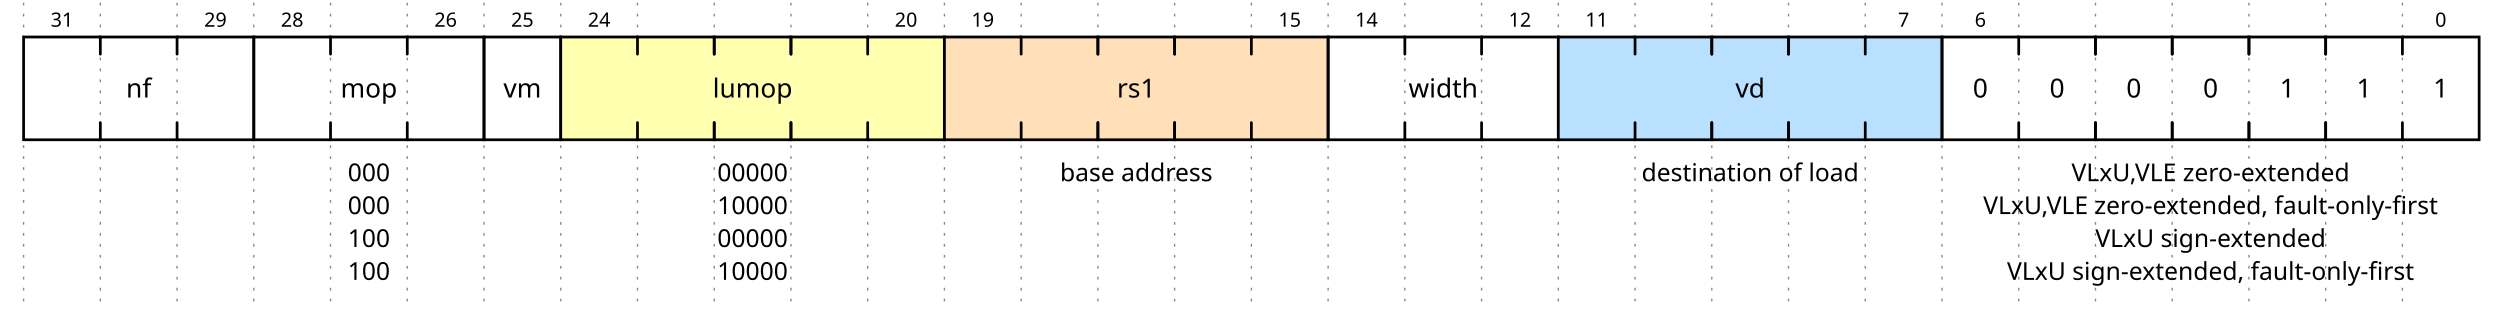
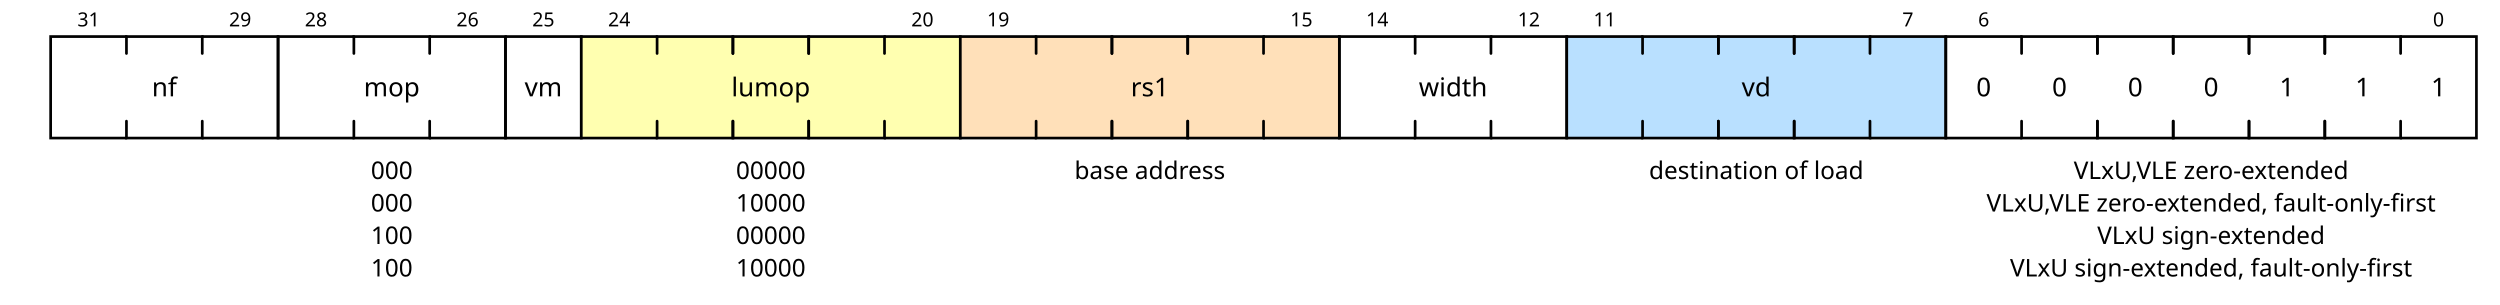
- <svg xmlns="http://www.w3.org/2000/svg" width="896" height="110.5" viewBox="-1 -1 897 112.5">
+ <svg xmlns="http://www.w3.org/2000/svg" width="907" height="110.5" viewBox="-1 -1 908 112.5">
  <style>
.title {fill: rgba(0, 65, 196, 255);font-weight: 500;font-size: 0.500em;font-family: Fira Mono;text-align: right;text-anchor: end;dominant-baseline: middle;alignment-baseline: central;}
.text {fill: rgba(0, 0, 0, 255);font-size: 0.900em;font-style: normal;font-variant: normal;font-weight: 500;font-stretch: normal;text-align: center;font-family: Fira Mono;}
.attr {fill: rgba(0, 0, 0, 255);font-size: 9.000px;font-style: normal;font-variant: normal;font-weight: 200;font-stretch: normal;text-align: center;font-family: Fira Mono;text-anchor: middle;dominant-baseline: middle;alignment-baseline: central;}
.path {fill: none;stroke: rgba(0, 0, 0, 255);stroke-width: 1;stroke-linecap: round;stroke-linejoin: miter;stroke-miterlimit: 4;stroke-dasharray: none;}
.stripe {fill: none;stroke: rgba(0, 0, 0, 255);stroke-width: 0.5;stroke-linecap: round;stroke-linejoin: miter;stroke-miterlimit: 4;stroke-dasharray: none;}
.data {fill: rgba(0, 0, 0, 255);font-size: 0.400em;font-style: normal;font-variant: normal;font-weight: 500;font-stretch: normal;text-align: center;font-family: Fira Mono;text-anchor: middle;dominant-baseline: middle;alignment-baseline: central;}
.arrow {fill: rgba(0, 0, 0, 255);stroke: none;}
.hide {fill: rgba(255, 255, 255, 255);stroke: rgba(255, 255, 255, 255);stroke-width: 2;}
.hatch {fill: url(#diagonalHatch);}
.s2-polygon {fill: rgba(0, 0, 0, 0);stroke: none;}
.s3-polygon {fill: rgba(255, 255, 176, 255);stroke: none;}
.s4-polygon {fill: rgba(255, 224, 185, 255);stroke: none;}
.s5-polygon {fill: rgba(185, 224, 255, 255);stroke: none;}
.tick {stroke: rgba(136, 136, 136, 128);stroke-width: 0.5;stroke-dasharray: 1, 3;}
.big_gap {stroke: rgba(136, 136, 136, 255);stroke-width: 0.5;stroke-dasharray: none;}
.edge {fill: none;stroke: rgba(0, 0, 255, 255);stroke-width: 1;}
.edge-arrow {fill: rgba(0, 0, 255, 255);stroke: none;overflow: visible;}
.edge-text {font-family: Fira Mono;font-size: 0.625em;fill: rgba(0, 0, 0, 255);filter: #solid;transform: translate(0, 2.5px);text-anchor: middle;}
.edge-background {fill: rgba(255, 255, 255, 255);stroke: rgba(255, 255, 255, 255);stroke-width: 2;}
.border {stroke-width: 1.25;stroke: rgba(0, 0, 0, 255);}
.h1 {fill: rgba(0, 0, 0, 255);font-size: 12.046px;font-weight: bold;font-family: Fira Mono;text-align: left;dominant-baseline: middle;}
.h2 {fill: rgba(0, 0, 0, 255);font-size: 9.638px;font-weight: bold;font-family: Fira Mono;text-align: left;dominant-baseline: middle;}
.h3 {fill: rgba(0, 0, 0, 255);font-size: 7.711px;font-weight: bold;font-family: Fira Mono;text-align: left;dominant-baseline: middle;}
.h4 {fill: rgba(0, 0, 0, 255);font-size: 6.171px;font-weight: bold;font-family: Fira Mono;text-align: left;dominant-baseline: middle;}
.h5 {fill: rgba(0, 0, 0, 255);font-size: 4.934px;font-weight: bold;font-family: Fira Mono;text-align: left;dominant-baseline: middle;}
.h6 {fill: rgba(0, 0, 0, 255);font-size: 3.947px;font-weight: bold;font-family: Fira Mono;text-align: left;dominant-baseline: middle;}
.reg-data {fill: rgba(0, 0, 0, 255);font-size: 0.800em;font-style: normal;font-variant: normal;font-weight: 500;font-stretch: normal;text-align: center;font-family: Fira Mono;text-anchor: middle;dominant-baseline: middle;alignment-baseline: central;}
.reg-pos {fill: rgba(0, 0, 0, 255);font-size: 0.600em;font-style: normal;font-variant: normal;font-weight: 500;font-stretch: normal;text-align: center;font-family: Fira Mono;text-anchor: middle;dominant-baseline: middle;alignment-baseline: central;}</style>
  <defs>
    <pattern id="diagonalHatch" width="5" height="5" patternTransform="rotate(45 0 0)" patternUnits="userSpaceOnUse">
      <line x1="0" y1="0" x2="0" y2="5" style="stroke:black; stroke-width:1" />
    </pattern>
    <marker id="arrow" viewBox="0 0 10 10" refX="10" refY="5" markerWidth="7" markerHeight="7" markerUnits="userSpaceOnUse" orient="auto-start-reverse" style="fill:#00F;">
      <path d="M 0 0 L 10 5 L 0 10 z" />
    </marker>
    <filter x="0" y="0" width="1" height="1" id="solid">
      <feFlood flood-color="white" />
      <feComposite in="SourceGraphic" />
    </filter>
  </defs>
  <g id="a">
-     <g id="ticks_1" transform="translate(0, 0)">
-       <path d="M0,0 L0,110.5" class="tick" style="fill: none;" />
-       <path d="M28,0 L28,110.5" class="tick" style="fill: none;" />
-       <path d="M56,0 L56,110.5" class="tick" style="fill: none;" />
-       <path d="M84,0 L84,110.5" class="tick" style="fill: none;" />
-       <path d="M112,0 L112,110.5" class="tick" style="fill: none;" />
-       <path d="M140,0 L140,110.5" class="tick" style="fill: none;" />
-       <path d="M168,0 L168,110.5" class="tick" style="fill: none;" />
-       <path d="M196,0 L196,110.5" class="tick" style="fill: none;" />
-       <path d="M224,0 L224,110.5" class="tick" style="fill: none;" />
-       <path d="M252,0 L252,110.5" class="tick" style="fill: none;" />
-       <path d="M280,0 L280,110.5" class="tick" style="fill: none;" />
-       <path d="M308,0 L308,110.5" class="tick" style="fill: none;" />
-       <path d="M336,0 L336,110.5" class="tick" style="fill: none;" />
-       <path d="M364,0 L364,110.5" class="tick" style="fill: none;" />
-       <path d="M392,0 L392,110.5" class="tick" style="fill: none;" />
-       <path d="M420,0 L420,110.5" class="tick" style="fill: none;" />
-       <path d="M448,0 L448,110.5" class="tick" style="fill: none;" />
-       <path d="M476,0 L476,110.5" class="tick" style="fill: none;" />
-       <path d="M504,0 L504,110.5" class="tick" style="fill: none;" />
-       <path d="M532,0 L532,110.5" class="tick" style="fill: none;" />
-       <path d="M560,0 L560,110.5" class="tick" style="fill: none;" />
-       <path d="M588,0 L588,110.5" class="tick" style="fill: none;" />
-       <path d="M616,0 L616,110.5" class="tick" style="fill: none;" />
-       <path d="M644,0 L644,110.5" class="tick" style="fill: none;" />
-       <path d="M672,0 L672,110.5" class="tick" style="fill: none;" />
-       <path d="M700,0 L700,110.5" class="tick" style="fill: none;" />
-       <path d="M728,0 L728,110.5" class="tick" style="fill: none;" />
-       <path d="M756,0 L756,110.5" class="tick" style="fill: none;" />
-       <path d="M784,0 L784,110.5" class="tick" style="fill: none;" />
-       <path d="M812,0 L812,110.5" class="tick" style="fill: none;" />
-       <path d="M840,0 L840,110.5" class="tick" style="fill: none;" />
-       <path d="M868,0 L868,110.5" class="tick" style="fill: none;" />
-     </g>
-     <g id="wavelane_1_1" transform="translate(0, 0)">
+     <g id="wavelane_1_1" transform="translate(10, 0)">
      <g data-symbol="[" transform="translate(0, 0)" class="s2">
        <polygon points="84, 50 0, 50 0, 12.5 84, 12.5 " class="s2-polygon" style="" />
        <path d="M28,50 L0,50 L0,12.5 L28,12.5" class="path" style="fill: none;" />
        <text x="14" y="31.25" class="reg-data" style="stroke: none;" />
        <text x="14" y="6.25" class="reg-pos" style="stroke: none;">31</text>
      </g>
      <g data-symbol=":" transform="translate(28, 0)" class="s2">
        <path d="M28,43.75 l0,6.25 l-28,0 l0,-6.25" class="path" style="fill: none;" />
        <path d="M28,18.75 l0,-6.25 l-28,0 l0,6.25" class="path" style="fill: none;" />
        <text x="14" y="31.25" class="reg-data" style="stroke: none;">nf</text>
      </g>
      <g data-symbol="]" transform="translate(56, 0)" class="s2">
        <path d="M0,50 L28,50 L28,12.5 L0,12.5" class="path" style="fill: none;" />
        <text x="14" y="31.25" class="reg-data" style="stroke: none;" />
        <text x="14" y="6.25" class="reg-pos" style="stroke: none;">29</text>
      </g>
      <g data-symbol="[" transform="translate(84, 0)" class="s2">
        <polygon points="84, 50 0, 50 0, 12.5 84, 12.5 " class="s2-polygon" style="" />
        <path d="M28,50 L0,50 L0,12.5 L28,12.5" class="path" style="fill: none;" />
        <text x="42" y="62" class="attr" style="stroke: none;">000</text>
        <text x="42" y="74" class="attr" style="stroke: none;">000</text>
        <text x="42" y="86" class="attr" style="stroke: none;">100</text>
        <text x="42" y="98" class="attr" style="stroke: none;">100</text>
        <text x="14" y="31.25" class="reg-data" style="stroke: none;" />
        <text x="14" y="6.25" class="reg-pos" style="stroke: none;">28</text>
      </g>
      <g data-symbol=":" transform="translate(112, 0)" class="s2">
        <path d="M28,43.75 l0,6.25 l-28,0 l0,-6.25" class="path" style="fill: none;" />
        <path d="M28,18.75 l0,-6.25 l-28,0 l0,6.25" class="path" style="fill: none;" />
        <text x="14" y="31.25" class="reg-data" style="stroke: none;">mop</text>
      </g>
      <g data-symbol="]" transform="translate(140, 0)" class="s2">
        <path d="M0,50 L28,50 L28,12.5 L0,12.5" class="path" style="fill: none;" />
        <text x="14" y="31.25" class="reg-data" style="stroke: none;" />
        <text x="14" y="6.25" class="reg-pos" style="stroke: none;">26</text>
      </g>
      <g data-symbol="b" transform="translate(168, 0)" class="s2">
        <polygon points="28, 50 0, 50 0, 12.5 28, 12.5 " class="s2-polygon" style="" />
        <path d="M0,12.5 L0,50 L28,50 L28,12.5 L0,12.5" class="path" style="fill: none;" />
        <text x="14" y="31.25" class="reg-data" style="stroke: none;">vm</text>
        <text x="14" y="6.25" class="reg-pos" style="stroke: none;">25</text>
      </g>
      <g data-symbol="[" transform="translate(196, 0)" class="s3">
        <polygon points="140, 50 0, 50 0, 12.5 140, 12.5 " class="s3-polygon" style="" />
        <path d="M28,50 L0,50 L0,12.5 L28,12.5" class="path" style="fill: none;" />
        <text x="70" y="62" class="attr" style="stroke: none;">00000</text>
        <text x="70" y="74" class="attr" style="stroke: none;">10000</text>
        <text x="70" y="86" class="attr" style="stroke: none;">00000</text>
        <text x="70" y="98" class="attr" style="stroke: none;">10000</text>
        <text x="14" y="31.25" class="reg-data" style="stroke: none;" />
        <text x="14" y="6.25" class="reg-pos" style="stroke: none;">24</text>
      </g>
      <g data-symbol=":" transform="translate(224, 0)" class="s3">
        <path d="M28,43.75 l0,6.25 l-28,0 l0,-6.25" class="path" style="fill: none;" />
        <path d="M28,18.75 l0,-6.25 l-28,0 l0,6.25" class="path" style="fill: none;" />
        <text x="14" y="31.25" class="reg-data" style="stroke: none;" />
      </g>
      <g data-symbol=":" transform="translate(252, 0)" class="s3">
        <path d="M28,43.75 l0,6.25 l-28,0 l0,-6.25" class="path" style="fill: none;" />
        <path d="M28,18.75 l0,-6.25 l-28,0 l0,6.25" class="path" style="fill: none;" />
        <text x="14" y="31.25" class="reg-data" style="stroke: none;">lumop</text>
      </g>
      <g data-symbol=":" transform="translate(280, 0)" class="s3">
        <path d="M28,43.75 l0,6.25 l-28,0 l0,-6.25" class="path" style="fill: none;" />
        <path d="M28,18.75 l0,-6.25 l-28,0 l0,6.25" class="path" style="fill: none;" />
        <text x="14" y="31.25" class="reg-data" style="stroke: none;" />
      </g>
      <g data-symbol="]" transform="translate(308, 0)" class="s3">
        <path d="M0,50 L28,50 L28,12.5 L0,12.5" class="path" style="fill: none;" />
        <text x="14" y="31.25" class="reg-data" style="stroke: none;" />
        <text x="14" y="6.25" class="reg-pos" style="stroke: none;">20</text>
      </g>
      <g data-symbol="[" transform="translate(336, 0)" class="s4">
        <polygon points="140, 50 0, 50 0, 12.5 140, 12.5 " class="s4-polygon" style="" />
        <path d="M28,50 L0,50 L0,12.5 L28,12.5" class="path" style="fill: none;" />
        <text x="70" y="62" class="attr" style="stroke: none;">base address</text>
        <text x="14" y="31.25" class="reg-data" style="stroke: none;" />
        <text x="14" y="6.25" class="reg-pos" style="stroke: none;">19</text>
      </g>
      <g data-symbol=":" transform="translate(364, 0)" class="s4">
        <path d="M28,43.75 l0,6.25 l-28,0 l0,-6.25" class="path" style="fill: none;" />
        <path d="M28,18.75 l0,-6.25 l-28,0 l0,6.25" class="path" style="fill: none;" />
        <text x="14" y="31.25" class="reg-data" style="stroke: none;" />
      </g>
      <g data-symbol=":" transform="translate(392, 0)" class="s4">
        <path d="M28,43.75 l0,6.25 l-28,0 l0,-6.25" class="path" style="fill: none;" />
        <path d="M28,18.75 l0,-6.25 l-28,0 l0,6.25" class="path" style="fill: none;" />
        <text x="14" y="31.25" class="reg-data" style="stroke: none;">rs1</text>
      </g>
      <g data-symbol=":" transform="translate(420, 0)" class="s4">
        <path d="M28,43.75 l0,6.25 l-28,0 l0,-6.25" class="path" style="fill: none;" />
        <path d="M28,18.75 l0,-6.25 l-28,0 l0,6.25" class="path" style="fill: none;" />
        <text x="14" y="31.25" class="reg-data" style="stroke: none;" />
      </g>
      <g data-symbol="]" transform="translate(448, 0)" class="s4">
        <path d="M0,50 L28,50 L28,12.5 L0,12.5" class="path" style="fill: none;" />
        <text x="14" y="31.25" class="reg-data" style="stroke: none;" />
        <text x="14" y="6.25" class="reg-pos" style="stroke: none;">15</text>
      </g>
      <g data-symbol="[" transform="translate(476, 0)" class="s2">
        <polygon points="84, 50 0, 50 0, 12.5 84, 12.5 " class="s2-polygon" style="" />
        <path d="M28,50 L0,50 L0,12.5 L28,12.5" class="path" style="fill: none;" />
        <text x="14" y="31.25" class="reg-data" style="stroke: none;" />
        <text x="14" y="6.25" class="reg-pos" style="stroke: none;">14</text>
      </g>
      <g data-symbol=":" transform="translate(504, 0)" class="s2">
        <path d="M28,43.75 l0,6.25 l-28,0 l0,-6.25" class="path" style="fill: none;" />
        <path d="M28,18.75 l0,-6.25 l-28,0 l0,6.25" class="path" style="fill: none;" />
        <text x="14" y="31.25" class="reg-data" style="stroke: none;">width</text>
      </g>
      <g data-symbol="]" transform="translate(532, 0)" class="s2">
        <path d="M0,50 L28,50 L28,12.5 L0,12.5" class="path" style="fill: none;" />
        <text x="14" y="31.25" class="reg-data" style="stroke: none;" />
        <text x="14" y="6.25" class="reg-pos" style="stroke: none;">12</text>
      </g>
      <g data-symbol="[" transform="translate(560, 0)" class="s5">
        <polygon points="140, 50 0, 50 0, 12.5 140, 12.5 " class="s5-polygon" style="" />
        <path d="M28,50 L0,50 L0,12.5 L28,12.5" class="path" style="fill: none;" />
        <text x="70" y="62" class="attr" style="stroke: none;">destination of load</text>
        <text x="14" y="31.25" class="reg-data" style="stroke: none;" />
        <text x="14" y="6.25" class="reg-pos" style="stroke: none;">11</text>
      </g>
      <g data-symbol=":" transform="translate(588, 0)" class="s5">
        <path d="M28,43.75 l0,6.25 l-28,0 l0,-6.25" class="path" style="fill: none;" />
        <path d="M28,18.75 l0,-6.25 l-28,0 l0,6.25" class="path" style="fill: none;" />
        <text x="14" y="31.25" class="reg-data" style="stroke: none;" />
      </g>
      <g data-symbol=":" transform="translate(616, 0)" class="s5">
        <path d="M28,43.75 l0,6.25 l-28,0 l0,-6.25" class="path" style="fill: none;" />
        <path d="M28,18.75 l0,-6.25 l-28,0 l0,6.25" class="path" style="fill: none;" />
        <text x="14" y="31.25" class="reg-data" style="stroke: none;">vd</text>
      </g>
      <g data-symbol=":" transform="translate(644, 0)" class="s5">
        <path d="M28,43.75 l0,6.25 l-28,0 l0,-6.25" class="path" style="fill: none;" />
        <path d="M28,18.75 l0,-6.25 l-28,0 l0,6.25" class="path" style="fill: none;" />
        <text x="14" y="31.25" class="reg-data" style="stroke: none;" />
      </g>
      <g data-symbol="]" transform="translate(672, 0)" class="s5">
        <path d="M0,50 L28,50 L28,12.5 L0,12.5" class="path" style="fill: none;" />
        <text x="14" y="31.25" class="reg-data" style="stroke: none;" />
        <text x="14" y="6.25" class="reg-pos" style="stroke: none;">7</text>
      </g>
      <g data-symbol="[" transform="translate(700, 0)" class="s2">
        <polygon points="196, 50 0, 50 0, 12.5 196, 12.5 " class="s2-polygon" style="" />
        <path d="M28,50 L0,50 L0,12.5 L28,12.5" class="path" style="fill: none;" />
        <text x="98" y="62" class="attr" style="stroke: none;">VLxU,VLE zero-extended</text>
        <text x="98" y="74" class="attr" style="stroke: none;">VLxU,VLE zero-extended, fault-only-first</text>
        <text x="98" y="86" class="attr" style="stroke: none;">VLxU sign-extended</text>
        <text x="98" y="98" class="attr" style="stroke: none;">VLxU sign-extended, fault-only-first</text>
        <text x="14" y="31.25" class="reg-data" style="stroke: none;">0</text>
        <text x="14" y="6.25" class="reg-pos" style="stroke: none;">6</text>
      </g>
      <g data-symbol=":" transform="translate(728, 0)" class="s2">
        <path d="M28,43.75 l0,6.25 l-28,0 l0,-6.25" class="path" style="fill: none;" />
        <path d="M28,18.75 l0,-6.25 l-28,0 l0,6.25" class="path" style="fill: none;" />
        <text x="14" y="31.25" class="reg-data" style="stroke: none;">0</text>
      </g>
      <g data-symbol=":" transform="translate(756, 0)" class="s2">
        <path d="M28,43.75 l0,6.25 l-28,0 l0,-6.25" class="path" style="fill: none;" />
        <path d="M28,18.75 l0,-6.25 l-28,0 l0,6.25" class="path" style="fill: none;" />
        <text x="14" y="31.25" class="reg-data" style="stroke: none;">0</text>
      </g>
      <g data-symbol=":" transform="translate(784, 0)" class="s2">
        <path d="M28,43.75 l0,6.25 l-28,0 l0,-6.25" class="path" style="fill: none;" />
        <path d="M28,18.75 l0,-6.25 l-28,0 l0,6.25" class="path" style="fill: none;" />
        <text x="14" y="31.25" class="reg-data" style="stroke: none;">0</text>
      </g>
      <g data-symbol=":" transform="translate(812, 0)" class="s2">
        <path d="M28,43.75 l0,6.25 l-28,0 l0,-6.25" class="path" style="fill: none;" />
        <path d="M28,18.75 l0,-6.25 l-28,0 l0,6.25" class="path" style="fill: none;" />
        <text x="14" y="31.25" class="reg-data" style="stroke: none;">1</text>
      </g>
      <g data-symbol=":" transform="translate(840, 0)" class="s2">
        <path d="M28,43.75 l0,6.25 l-28,0 l0,-6.25" class="path" style="fill: none;" />
        <path d="M28,18.75 l0,-6.25 l-28,0 l0,6.25" class="path" style="fill: none;" />
        <text x="14" y="31.25" class="reg-data" style="stroke: none;">1</text>
      </g>
      <g data-symbol="]" transform="translate(868, 0)" class="s2">
        <path d="M0,50 L28,50 L28,12.5 L0,12.5" class="path" style="fill: none;" />
        <text x="14" y="31.25" class="reg-data" style="stroke: none;">1</text>
        <text x="14" y="6.25" class="reg-pos" style="stroke: none;">0</text>
      </g>
    </g>
  </g>
</svg>
